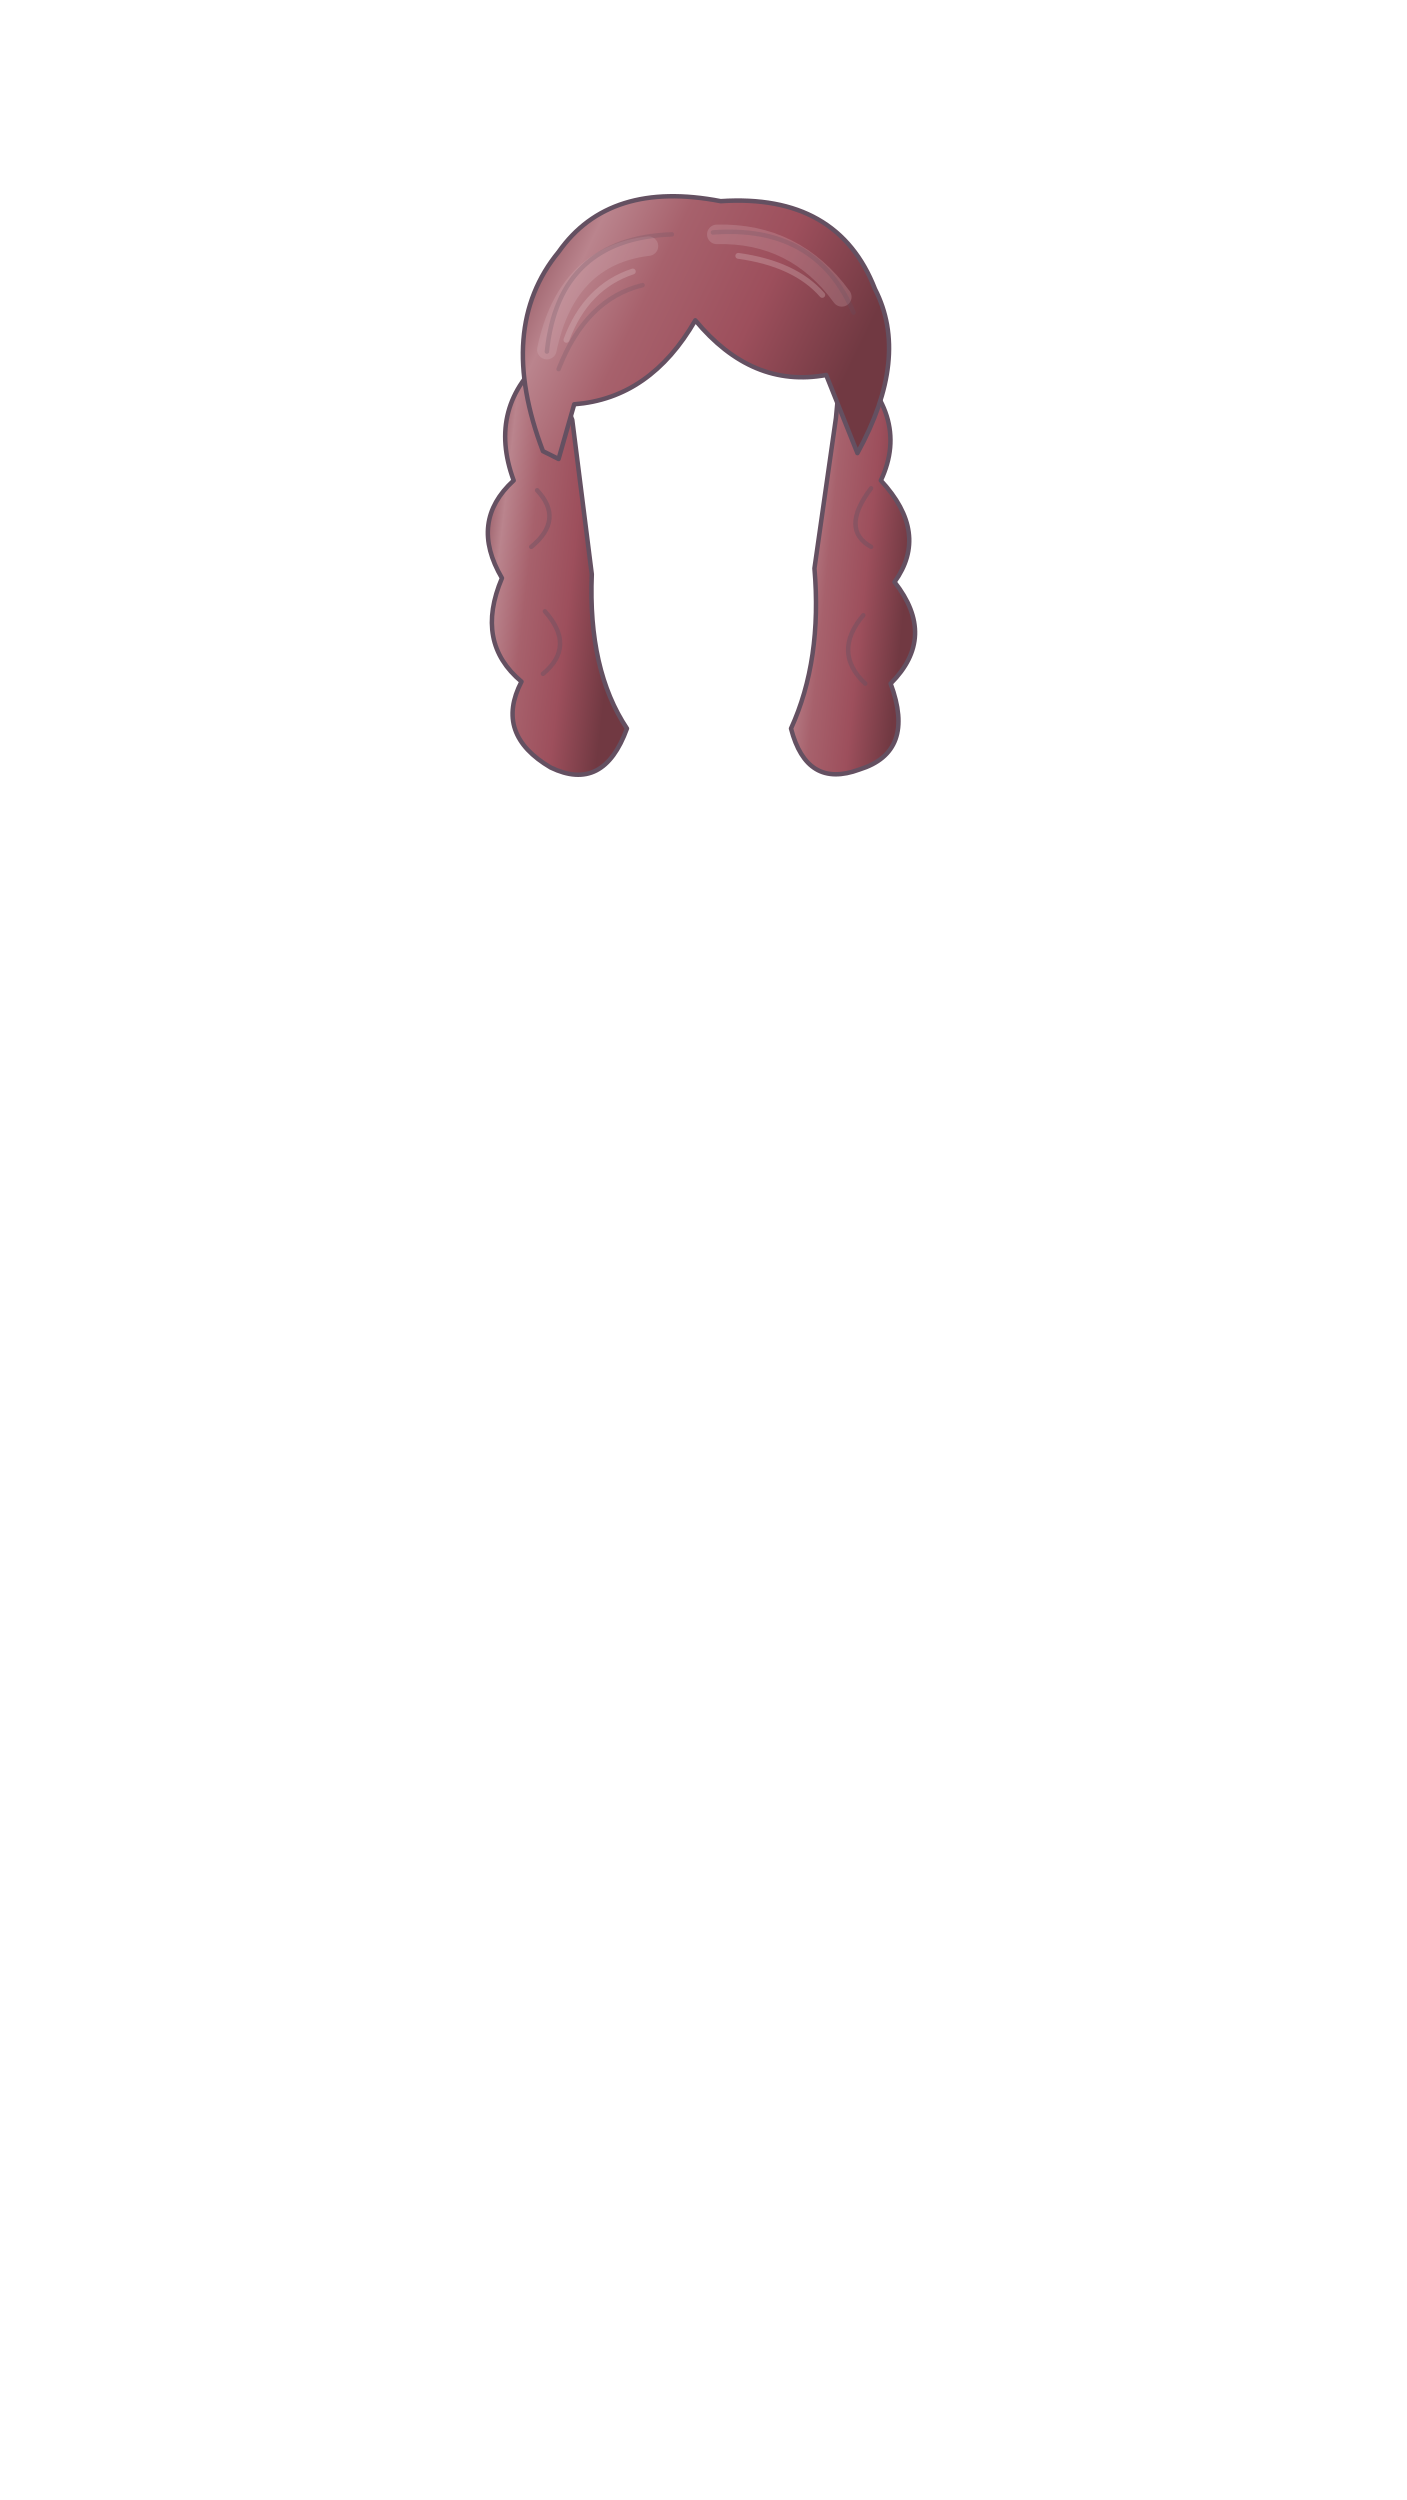
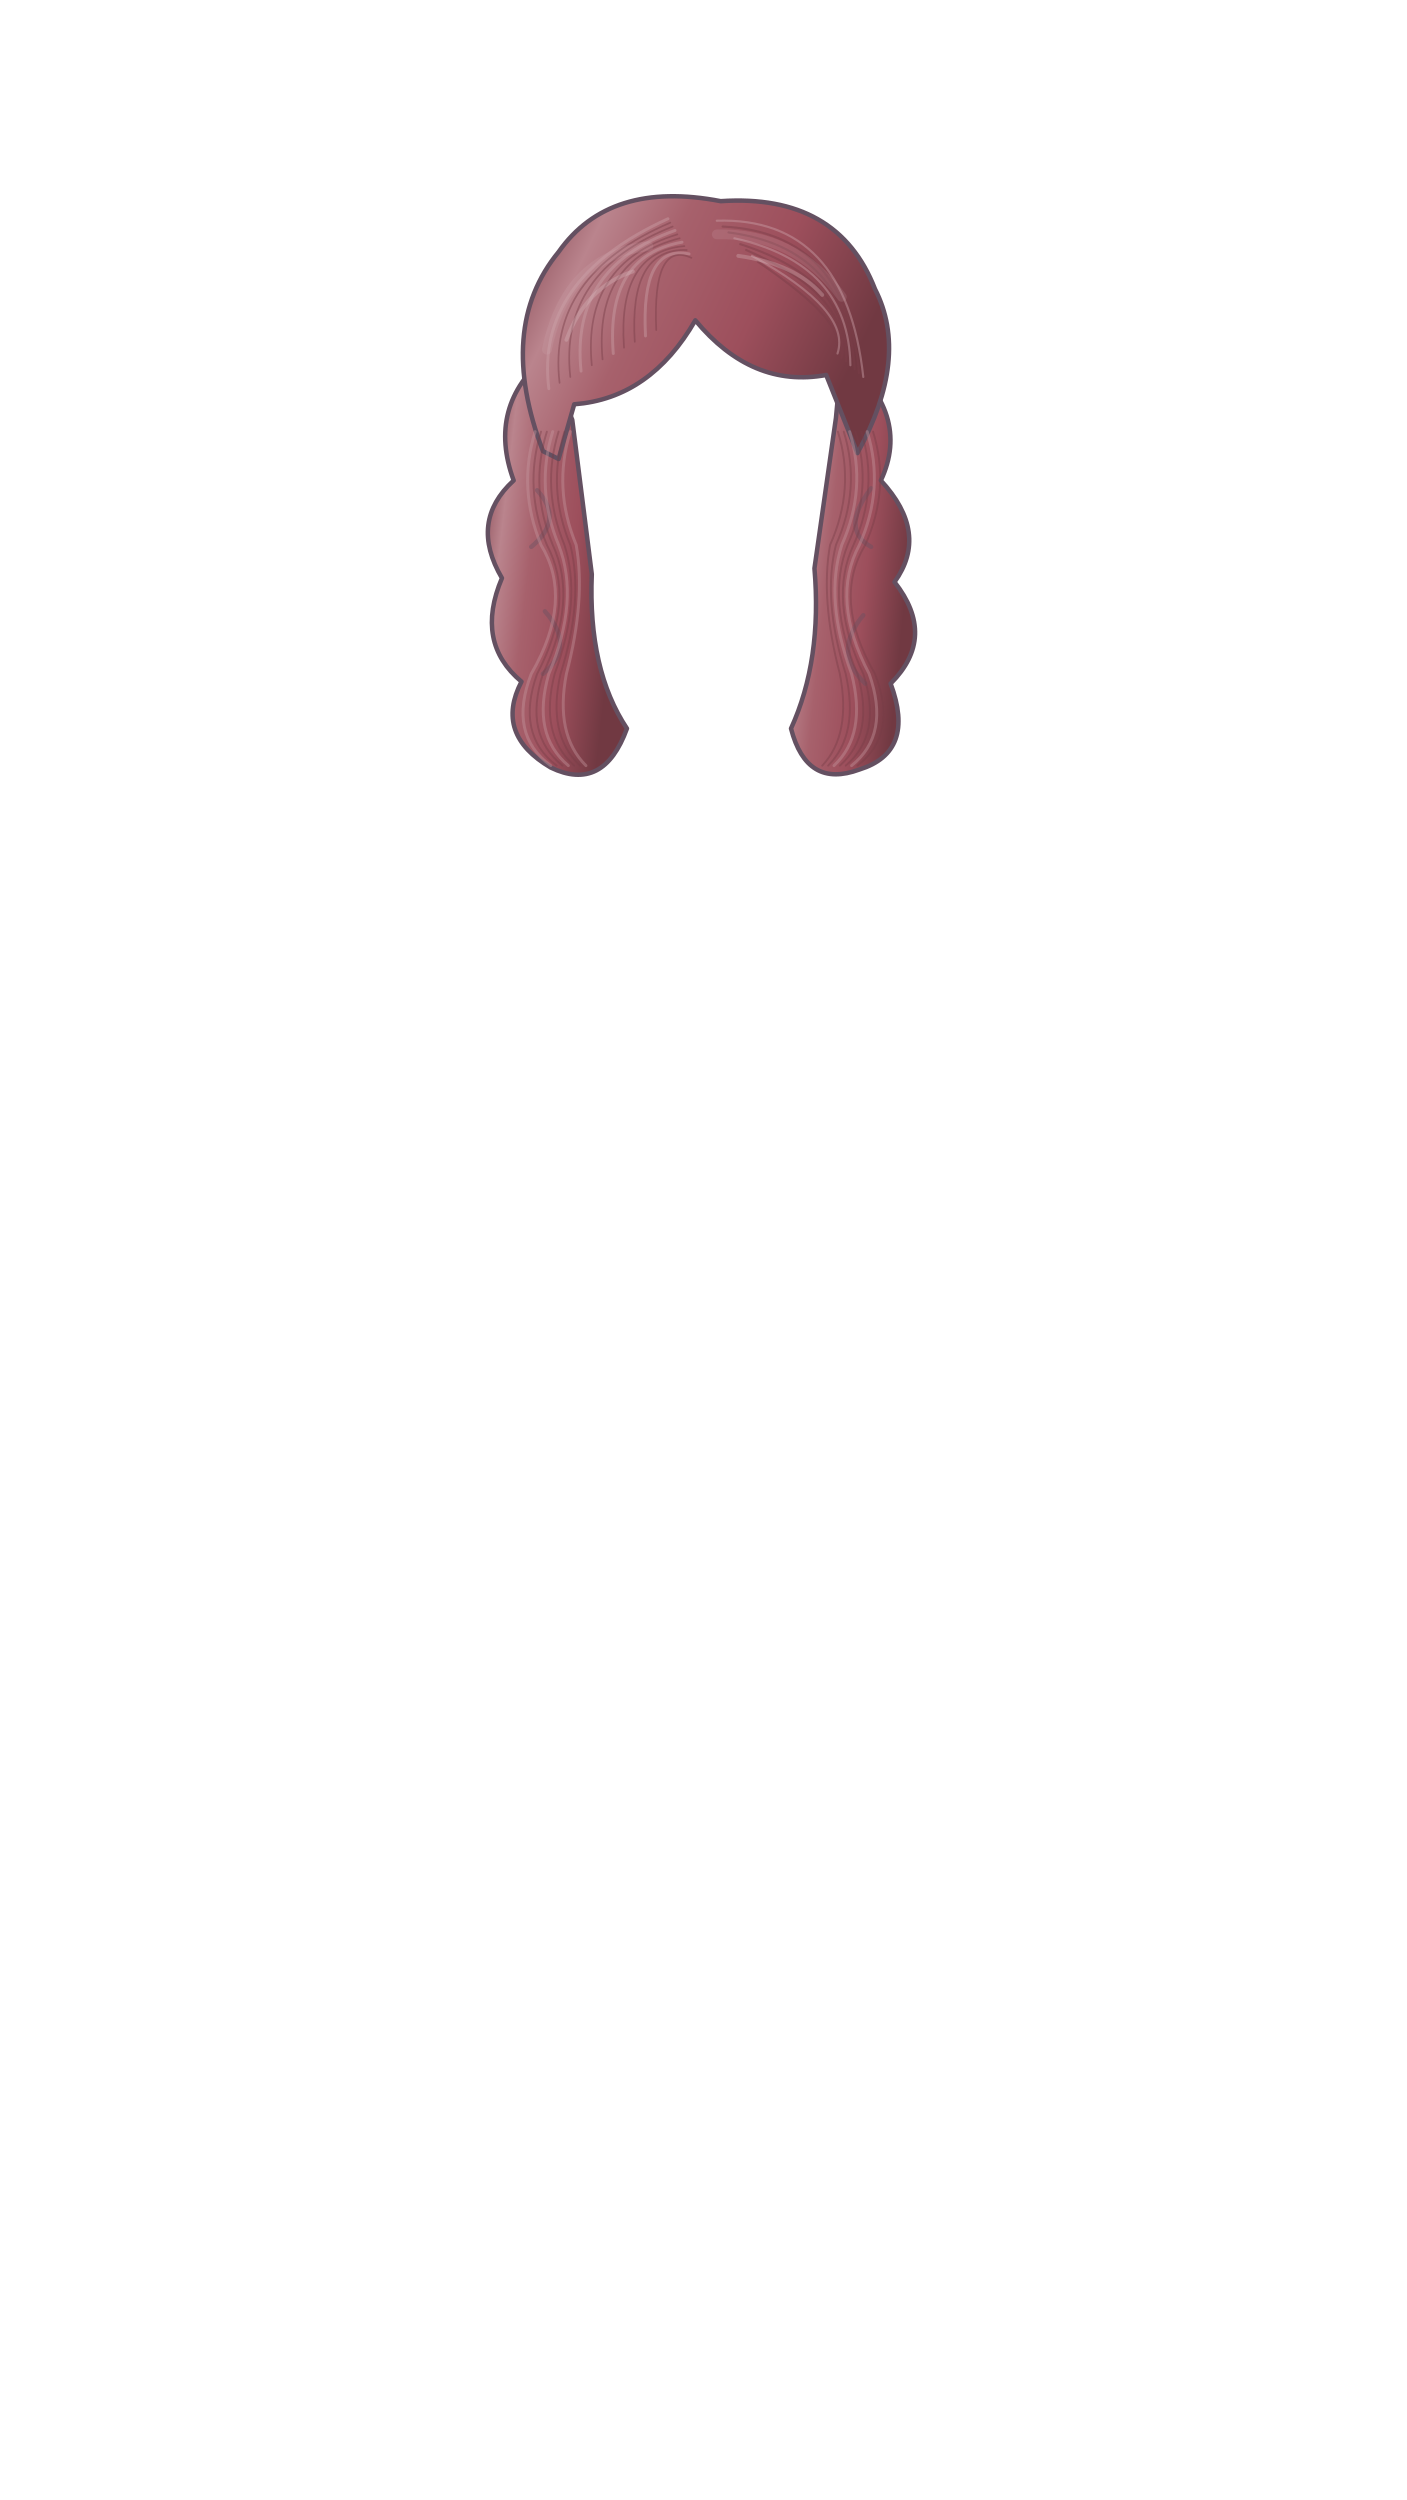
<svg xmlns="http://www.w3.org/2000/svg" width="720" height="1280" viewBox="0 0 720 1280" fill="none">
  <defs>
-     <linearGradient id="mb797n7-0" x1="0" y1="0" x2="1" y2=".35">
+     <linearGradient id="m39fzbw-0" x1="0" y1="0" x2="1" y2=".35">
      <stop stop-color="#7e3f4a" />
      <stop offset=".22" stop-color="#ba848d" />
      <stop offset=".42" stop-color="#a7616c" />
      <stop offset=".7" stop-color="#9d4f5c" />
      <stop offset="1" stop-color="#713942" />
    </linearGradient>
  </defs>
  <g stroke="#645061" stroke-width="2.3" stroke-linecap="round" stroke-linejoin="round">
-     <path d="M280 182 Q249 208 263 246 Q240 267 257 296 Q243 329 267 349 Q253 376 282 393 Q309 406 321 373 Q301 343 303 294 L293 215Z" fill="url(#mb797n7-0)" />
-     <path d="M431 182 Q467 212 451 246 Q476 273 458 298 Q480 326 456 350 Q469 385 440 394 Q413 404 405 373 Q421 338 417 291 L428 214Z" fill="url(#mb797n7-0)" />
-     <path d="M278 231 Q254 168 286 129 Q312 92 369 103 Q429 99 448 148 Q466 183 439 232 L423 192 Q385 199 356 164 Q333 204 294 207 L286 235Z" fill="url(#mb797n7-0)" />
-     <path d="M280 179 Q290 131 332 126 M367 120 Q407 119 431 152" fill="none" stroke="#d6b5bb" stroke-width="10" opacity=".25" />
-     <path d="M290 174 Q300 147 324 139 M378 131 Q407 135 421 151" fill="none" stroke="#ddc1c6" stroke-width="3" opacity=".3" />
-     <path d="M280 180 Q286 122 344 120 M365 119 Q418 115 437 160 M286 189 Q300 153 329 146" stroke="#645061" opacity="0.24" />
+     <path d="M280 182 Q249 208 263 246 Q240 267 257 296 Q243 329 267 349 Q253 376 282 393 Q309 406 321 373 Q301 343 303 294 L293 215Z" fill="url(#m39fzbw-0)" />
+     <path d="M431 182 Q467 212 451 246 Q476 273 458 298 Q480 326 456 350 Q469 385 440 394 Q413 404 405 373 Q421 338 417 291 L428 214Z" fill="url(#m39fzbw-0)" />
+     <path d="M278 231 Q254 168 286 129 Q312 92 369 103 Q429 99 448 148 Q466 183 439 232 L423 192 Q385 199 356 164 Q333 204 294 207 L286 235Z" fill="url(#m39fzbw-0)" />
+     <path d="M281 199 Q274 143 342 112" fill="none" stroke="#caa0a7" stroke-width="1.5" opacity=".44" />
+     <path d="M286.5 196 Q280 141 343.2 114" fill="none" stroke="#773c46" stroke-width="0.9" opacity=".44" />
+     <path d="M292 193 Q286 139 344.4 116" fill="none" stroke="#773c46" stroke-width="0.9" opacity=".44" />
+     <path d="M297.5 190 Q292 137 345.6 118" fill="none" stroke="#caa0a7" stroke-width="1.5" opacity=".44" />
+     <path d="M303 187 Q298 135 346.8 120" fill="none" stroke="#773c46" stroke-width="0.9" opacity=".44" />
+     <path d="M308.5 184 Q304 133 348 122" fill="none" stroke="#773c46" stroke-width="0.9" opacity=".44" />
+     <path d="M314 181 Q310 131 349.2 124" fill="none" stroke="#caa0a7" stroke-width="1.5" opacity=".44" />
+     <path d="M319.5 178 Q316 129 350.4 126" fill="none" stroke="#773c46" stroke-width="0.9" opacity=".44" />
+     <path d="M325 175 Q322 127 351.6 128" fill="none" stroke="#773c46" stroke-width="0.9" opacity=".44" />
+     <path d="M330.5 172 Q328 125 352.8 130" fill="none" stroke="#caa0a7" stroke-width="1.5" opacity=".44" />
+     <path d="M336 169 Q334 123 354 132" fill="none" stroke="#773c46" stroke-width="0.9" opacity=".44" />
+     <path d="M367 113 Q433 111 442 193" fill="none" stroke="#c99ea5" stroke-width="1.1" opacity=".46" />
+     <path d="M370 116 Q433.5 119 439.8 191" fill="none" stroke="#793d47" stroke-width="1.1" opacity=".46" />
+     <path d="M373 119 Q434 127 437.6 189" fill="none" stroke="#793d47" stroke-width="1.1" opacity=".46" />
+     <path d="M376 122 Q434.5 135 435.4 187" fill="none" stroke="#c99ea5" stroke-width="1.1" opacity=".46" />
+     <path d="M379 125 Q435 143 433.2 185" fill="none" stroke="#793d47" stroke-width="1.1" opacity=".46" />
+     <path d="M382 128 Q435.5 151 431 183" fill="none" stroke="#793d47" stroke-width="1.1" opacity=".46" />
+     <path d="M385 131 Q436 159 428.8 181" fill="none" stroke="#c99ea5" stroke-width="1.1" opacity=".46" />
+     <path d="M388 134 Q436.5 167 426.6 179" fill="none" stroke="#793d47" stroke-width="1.1" opacity=".46" />
+     <path d="M280 179 Q290 131 332 126 M367 120 Q407 119 431 152" fill="none" stroke="#d6b5bb" stroke-width="5" opacity=".15" />
+     <path d="M290 174 Q300 147 324 139 M378 131 Q407 135 421 151" fill="none" stroke="#ddc1c6" stroke-width="2" opacity=".3" />
    <path d="M275 251 Q289 266 272 280 M279 313 Q295 331 278 345 M446 250 Q430 271 446 280 M442 315 Q426 334 443 350" stroke="#645061" opacity="0.4" />
+     <path d="M274 221 Q265 250 277 279 Q294 307 272 345 Q260 376 282 392" fill="none" stroke="#c699a0" stroke-width="1.5" opacity=".4" />
+     <path d="M447 221 Q456 250 443 279 Q426 307 448 345 Q460 376 439 392" fill="none" stroke="#763b45" stroke-width="1" opacity=".4" />
+     <path d="M277 221 Q268 250 280 279 Q295 307 275 345 Q264 376 285 392" fill="none" stroke="#763b45" stroke-width="1" opacity=".4" />
+     <path d="M444 221 Q453 250 440 279 Q425 307 445 345 Q456 376 436 392" fill="none" stroke="#c699a0" stroke-width="1.5" opacity=".4" />
+     <path d="M280 221 Q271 250 283 279 Q296 307 278 345 Q268 376 288 392" fill="none" stroke="#763b45" stroke-width="1" opacity=".4" />
+     <path d="M441 221 Q450 250 437 279 Q424 307 442 345 Q452 376 433 392" fill="none" stroke="#763b45" stroke-width="1" opacity=".4" />
+     <path d="M283 221 Q274 250 286 279 Q297 307 281 345 Q272 376 291 392" fill="none" stroke="#c699a0" stroke-width="1.5" opacity=".4" />
+     <path d="M438 221 Q447 250 434 279 Q423 307 439 345 Q448 376 430 392" fill="none" stroke="#763b45" stroke-width="1" opacity=".4" />
+     <path d="M286 221 Q277 250 289 279 Q298 307 284 345 Q276 376 294 392" fill="none" stroke="#763b45" stroke-width="1" opacity=".4" />
+     <path d="M435 221 Q444 250 431 279 Q422 307 436 345 Q444 376 427 392" fill="none" stroke="#c699a0" stroke-width="1.5" opacity=".4" />
+     <path d="M289 221 Q280 250 292 279 Q299 307 287 345 Q280 376 297 392" fill="none" stroke="#763b45" stroke-width="1" opacity=".4" />
+     <path d="M432 221 Q441 250 428 279 Q421 307 433 345 Q440 376 424 392" fill="none" stroke="#763b45" stroke-width="1" opacity=".4" />
+     <path d="M292 221 Q283 250 295 279 Q300 307 290 345 Q284 376 300 392" fill="none" stroke="#c699a0" stroke-width="1.5" opacity=".4" />
+     <path d="M429 221 Q438 250 425 279 Q420 307 430 345 Q436 376 421 392" fill="none" stroke="#763b45" stroke-width="1" opacity=".4" />
  </g>
</svg>
